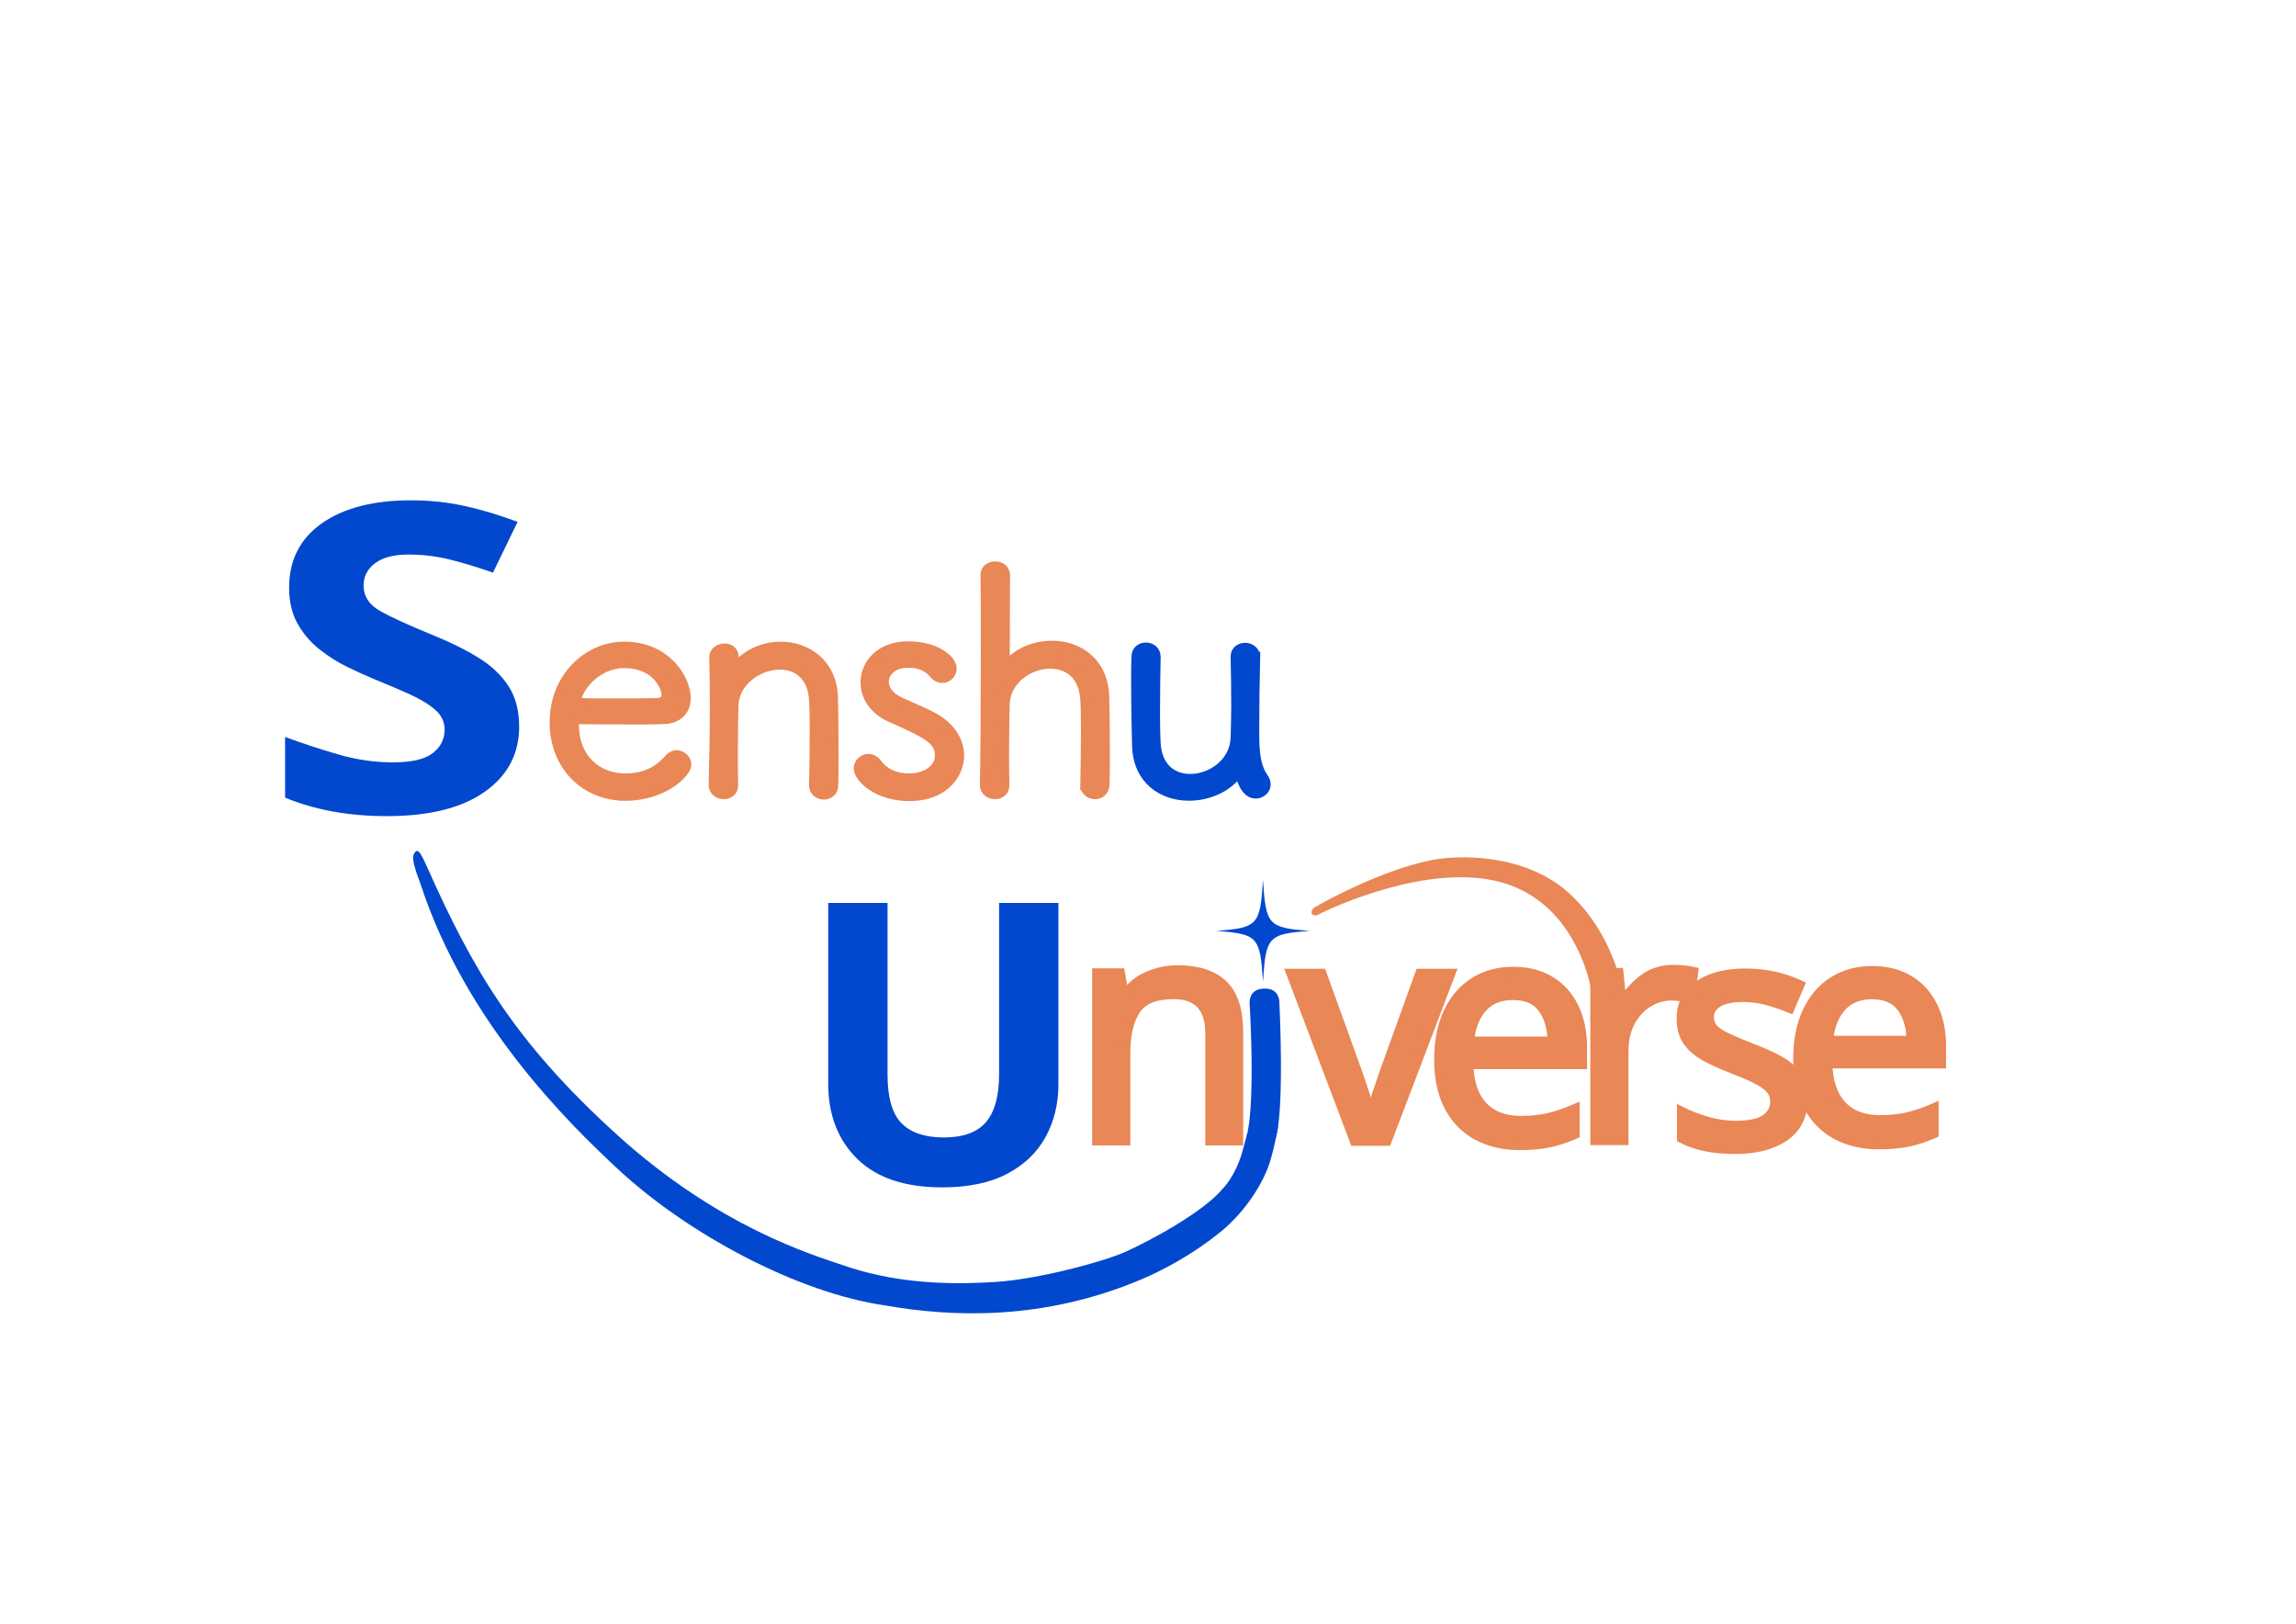
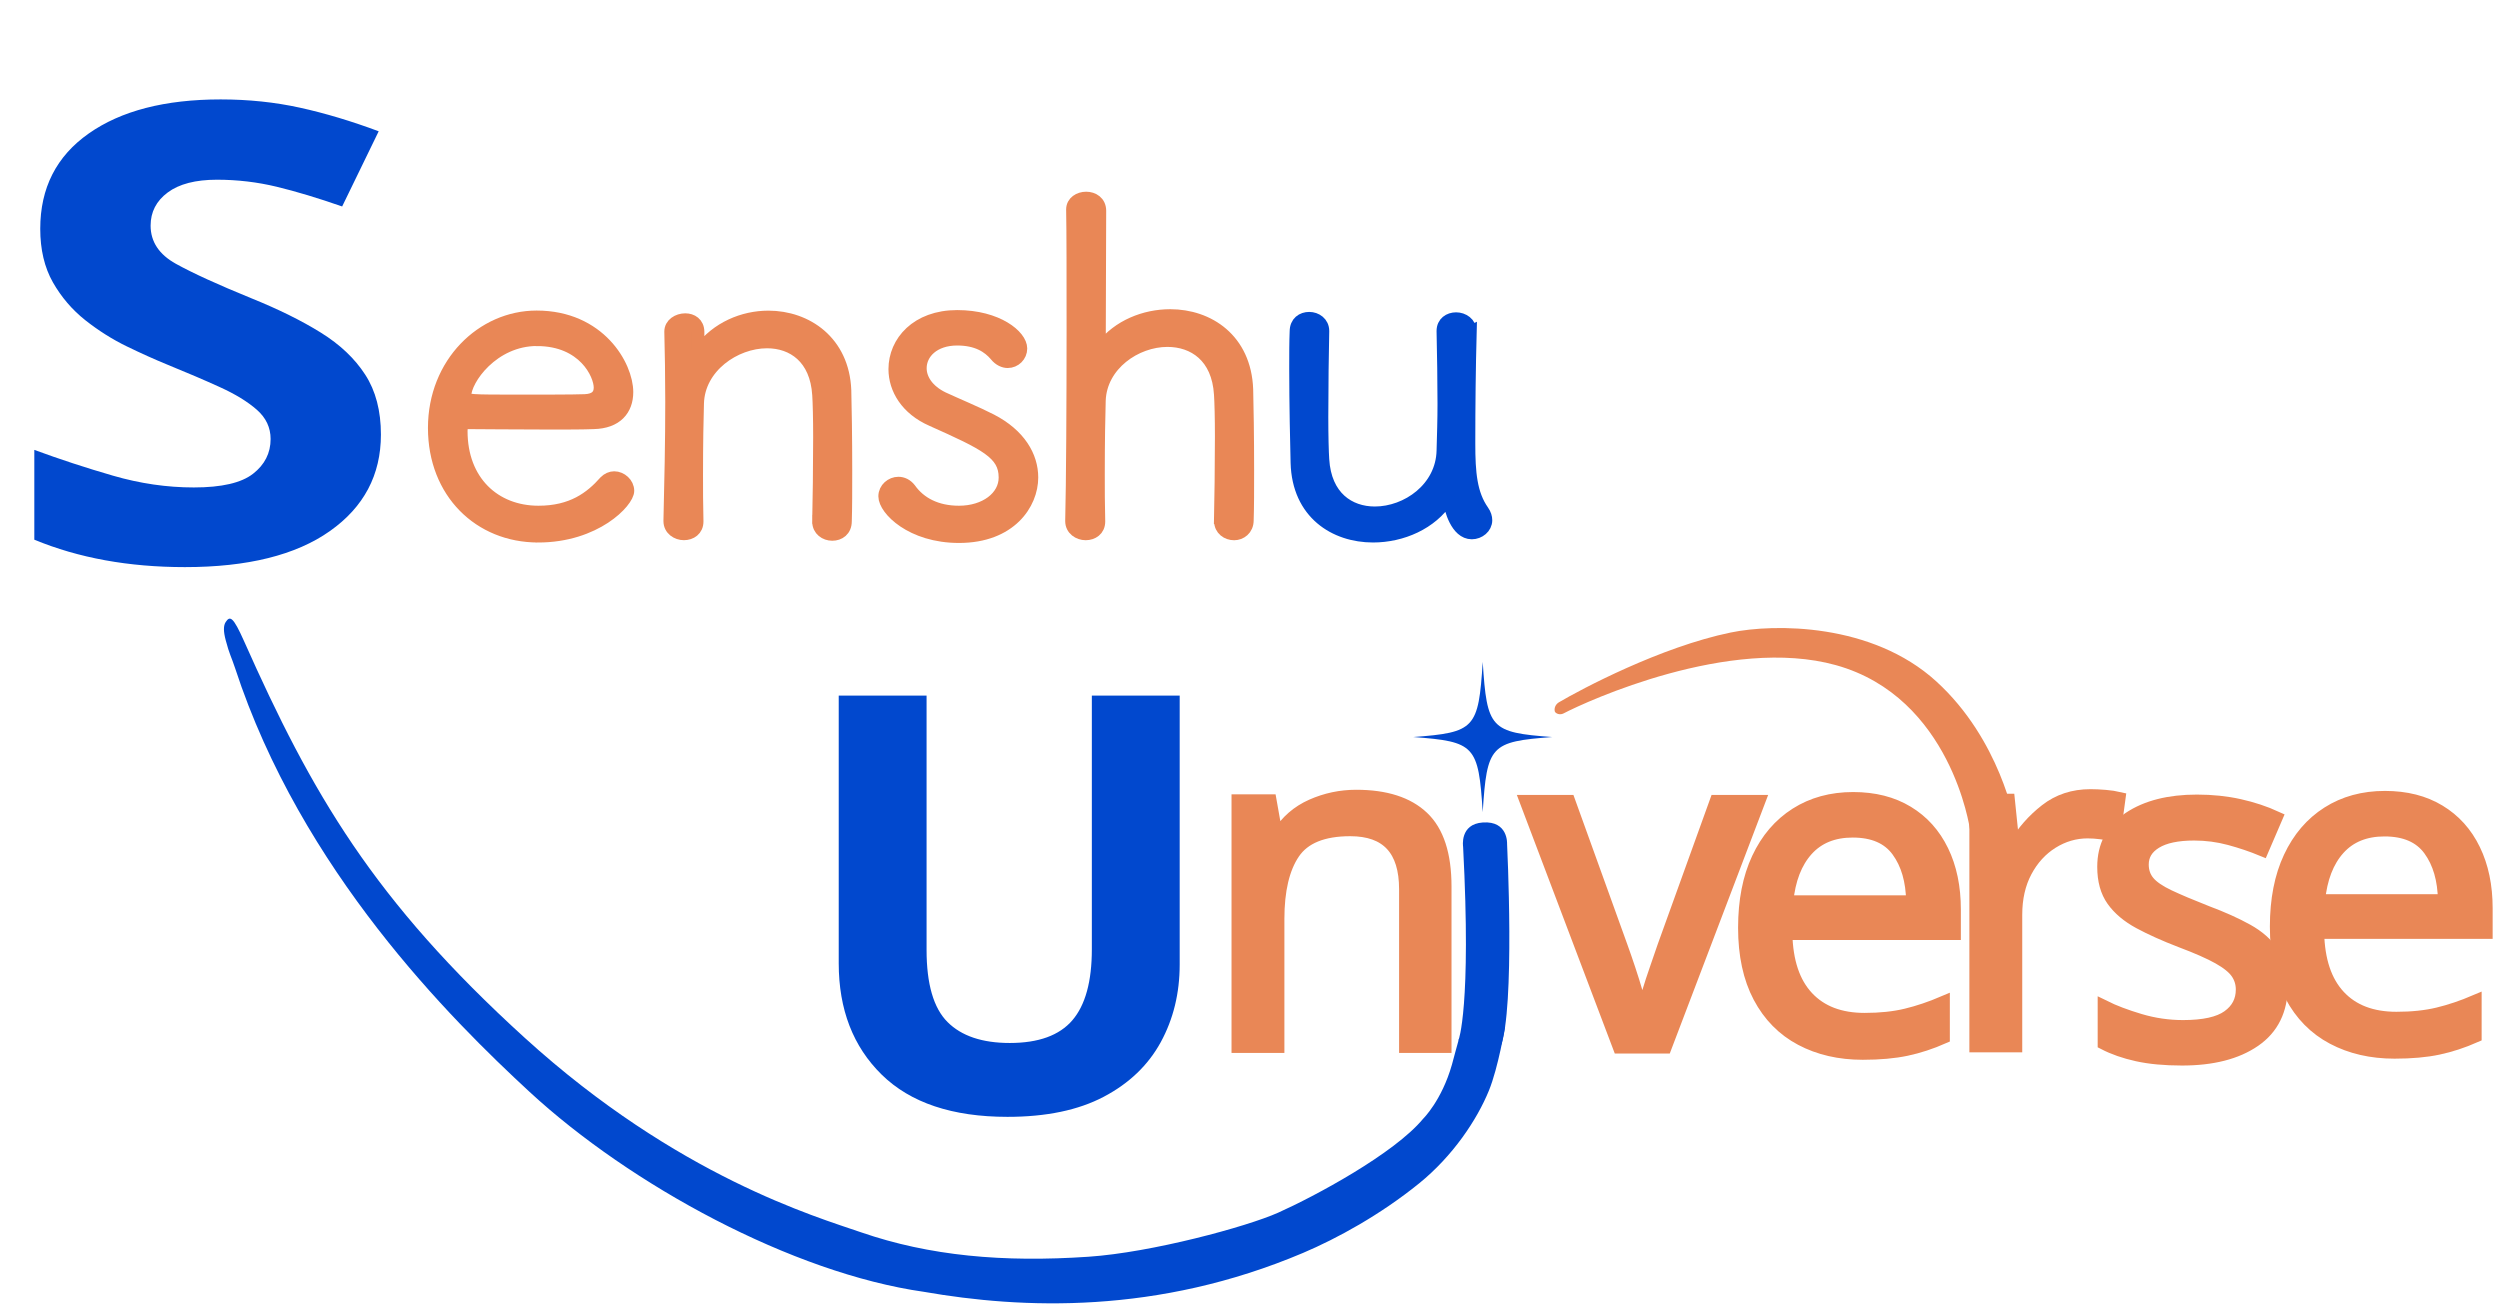
- <svg xmlns="http://www.w3.org/2000/svg" id="_レイヤー_1" data-name=" レイヤー 1" viewBox="0 0 841.89 595.28">
+ <svg xmlns="http://www.w3.org/2000/svg" id="_レイヤー_1" version="1.1" viewBox="0 0 801.72 417.97">
  <defs>
    <style>
-       .cls-1, .cls-2, .cls-3, .cls-4, .cls-5, .cls-6 {
+       .st0, .st1, .st2, .st3, .st4, .st5, .st6, .st7, .st8 {
+         isolation: isolate;
+       }
+ 
+       .st0, .st1, .st2, .st5, .st6, .st7 {
        font-family: TsukuARdGothic-Regular-83pv-RKSJ-H, 'Tsukushi A Round Gothic';
      }

-       .cls-1, .cls-2, .cls-3, .cls-4, .cls-5, .cls-6, .cls-7, .cls-8, .cls-9 {
-         isolation: isolate;
-       }
- 
-       .cls-1, .cls-2, .cls-5 {
-         font-size: 113.66px;
-       }
- 
-       .cls-1, .cls-3, .cls-10 {
-         fill: #e98756;
-       }
- 
-       .cls-11, .cls-12, .cls-8, .cls-9 {
-         fill: #0148ce;
-       }
- 
-       .cls-2, .cls-6, .cls-12, .cls-13 {
+       .st0, .st9, .st6, .st10 {
        stroke-miterlimit: 10;
        stroke-width: 4px;
      }

-       .cls-2, .cls-6, .cls-13 {
+       .st0, .st5, .st7 {
+         font-size: 147.23px;
+       }
+ 
+       .st0, .st6, .st10 {
        fill: none;
        stroke: #e98756;
      }

-       .cls-3, .cls-4, .cls-6 {
-         font-size: 115.11px;
-       }
- 
-       .cls-12 {
+       .st1, .st2, .st6 {
+         font-size: 149.11px;
+       }
+ 
+       .st11, .st9, .st4, .st8 {
+         fill: #0148ce;
+       }
+ 
+       .st2, .st5, .st12 {
+         fill: #e98756;
+       }
+ 
+       .st9 {
        stroke: #0148ce;
      }

-       .cls-8 {
-         font-size: 144.04px;
-       }
- 
-       .cls-8, .cls-9 {
+       .st4 {
+         font-size: 204.33px;
+       }
+ 
+       .st4, .st8 {
        font-family: TsukuARdGothic-Bold-83pv-RKSJ-H, 'Tsukushi A Round Gothic';
        font-weight: 700;
      }

-       .cls-9 {
-         font-size: 157.74px;
+       .st8 {
+         font-size: 186.59px;
      }
    </style>
  </defs>
  <g>
-     <g class="cls-7">
-       <g class="cls-7">
-         <g class="cls-7">
-           <g class="cls-7">
-             <g class="cls-7">
-               <text class="cls-5" transform="translate(392.81 417.94)">
-                 <tspan x="0" y="0">n</tspan>
+     <g class="st3">
+       <g class="st3">
+         <g class="st3">
+           <g class="st3">
+             <g class="st3">
+               <g class="st3">
+                 <text class="st7" transform="translate(384.42 335.66)">
+                   <tspan x="0" y="0">n</tspan>
+                 </text>
+               </g>
+             </g>
+           </g>
+         </g>
+       </g>
+     </g>
+     <g class="st3">
+       <g class="st3">
+         <g class="st3">
+           <g class="st3">
+             <g class="st3">
+               <g class="st3">
+                 <text class="st5" transform="translate(384.42 335.66)">
+                   <tspan x="0" y="0">n</tspan>
+                 </text>
+               </g>
+             </g>
+           </g>
+         </g>
+       </g>
+     </g>
+     <g class="st3">
+       <g class="st3">
+         <g class="st3">
+           <g class="st3">
+             <g class="st3">
+               <g class="st3">
+                 <text class="st0" transform="translate(384.42 335.66)">
+                   <tspan x="0" y="0">n</tspan>
+                 </text>
+               </g>
+             </g>
+           </g>
+         </g>
+       </g>
+     </g>
+   </g>
+   <g>
+     <g class="st3">
+       <g class="st3">
+         <g class="st3">
+           <g class="st3">
+             <g class="st3">
+               <g class="st3">
+                 <text class="st7" transform="translate(489.33 335.85)">
+                   <tspan x="0" y="0">v</tspan>
+                 </text>
+               </g>
+             </g>
+           </g>
+         </g>
+       </g>
+     </g>
+     <g class="st3">
+       <g class="st3">
+         <g class="st3">
+           <g class="st3">
+             <g class="st3">
+               <g class="st3">
+                 <text class="st5" transform="translate(489.33 335.85)">
+                   <tspan x="0" y="0">v</tspan>
+                 </text>
+               </g>
+             </g>
+           </g>
+         </g>
+       </g>
+     </g>
+     <g class="st3">
+       <g class="st3">
+         <g class="st3">
+           <g class="st3">
+             <g class="st3">
+               <g class="st3">
+                 <text class="st0" transform="translate(489.33 335.85)">
+                   <tspan x="0" y="0">v</tspan>
+                 </text>
+               </g>
+             </g>
+           </g>
+         </g>
+       </g>
+     </g>
+   </g>
+   <g>
+     <g class="st3">
+       <g class="st3">
+         <g class="st3">
+           <g class="st3">
+             <g class="st3">
+               <g class="st3">
+                 <text class="st7" transform="translate(621.04 335.47)">
+                   <tspan x="0" y="0">r</tspan>
+                 </text>
+               </g>
+             </g>
+           </g>
+         </g>
+       </g>
+     </g>
+     <g class="st3">
+       <g class="st3">
+         <g class="st3">
+           <g class="st3">
+             <g class="st3">
+               <g class="st3">
+                 <text class="st5" transform="translate(621.04 335.47)">
+                   <tspan x="0" y="0">r</tspan>
+                 </text>
+               </g>
+             </g>
+           </g>
+         </g>
+       </g>
+     </g>
+     <g class="st3">
+       <g class="st3">
+         <g class="st3">
+           <g class="st3">
+             <g class="st3">
+               <g class="st3">
+                 <text class="st0" transform="translate(621.04 335.47)">
+                   <tspan x="0" y="0">r</tspan>
+                 </text>
+               </g>
+             </g>
+           </g>
+         </g>
+       </g>
+     </g>
+   </g>
+   <g>
+     <g class="st3">
+       <g class="st3">
+         <g class="st3">
+           <g class="st3">
+             <g class="st3">
+               <g class="st3">
+                 <text class="st7" transform="translate(721.83 336.03)">
+                   <tspan x="0" y="0">e</tspan>
+                 </text>
+               </g>
+             </g>
+           </g>
+         </g>
+       </g>
+     </g>
+     <g class="st3">
+       <g class="st3">
+         <g class="st3">
+           <g class="st3">
+             <g class="st3">
+               <g class="st3">
+                 <text class="st5" transform="translate(721.83 336.03)">
+                   <tspan x="0" y="0">e</tspan>
+                 </text>
+               </g>
+             </g>
+           </g>
+         </g>
+       </g>
+     </g>
+     <g class="st3">
+       <g class="st3">
+         <g class="st3">
+           <g class="st3">
+             <g class="st3">
+               <g class="st3">
+                 <text class="st0" transform="translate(721.83 336.03)">
+                   <tspan x="0" y="0">e</tspan>
+                 </text>
+               </g>
+             </g>
+           </g>
+         </g>
+       </g>
+     </g>
+   </g>
+   <g>
+     <g class="st3">
+       <g class="st3">
+         <g class="st3">
+           <g class="st3">
+             <g class="st3">
+               <g class="st3">
+                 <text class="st7" transform="translate(551.29 336.39)">
+                   <tspan x="0" y="0">e</tspan>
+                 </text>
+               </g>
+             </g>
+           </g>
+         </g>
+       </g>
+     </g>
+     <g class="st3">
+       <g class="st3">
+         <g class="st3">
+           <g class="st3">
+             <g class="st3">
+               <g class="st3">
+                 <text class="st5" transform="translate(551.29 336.39)">
+                   <tspan x="0" y="0">e</tspan>
+                 </text>
+               </g>
+             </g>
+           </g>
+         </g>
+       </g>
+     </g>
+     <g class="st3">
+       <g class="st3">
+         <g class="st3">
+           <g class="st3">
+             <g class="st3">
+               <g class="st3">
+                 <text class="st0" transform="translate(551.29 336.39)">
+                   <tspan x="0" y="0">e</tspan>
+                 </text>
+               </g>
+             </g>
+           </g>
+         </g>
+       </g>
+     </g>
+   </g>
+   <g>
+     <g class="st3">
+       <g class="st3">
+         <g class="st3">
+           <g class="st3">
+             <g class="st3">
+               <g class="st3">
+                 <text class="st1" transform="translate(666.95 338.22)">
+                   <tspan x="0" y="0">s</tspan>
+                 </text>
+               </g>
+             </g>
+           </g>
+         </g>
+       </g>
+     </g>
+     <g class="st3">
+       <g class="st3">
+         <g class="st3">
+           <g class="st3">
+             <g class="st3">
+               <g class="st3">
+                 <text class="st2" transform="translate(666.95 338.22)">
+                   <tspan x="0" y="0">s</tspan>
+                 </text>
+               </g>
+             </g>
+           </g>
+         </g>
+       </g>
+     </g>
+     <g class="st3">
+       <g class="st3">
+         <g class="st3">
+           <g class="st3">
+             <g class="st3">
+               <g class="st3">
+                 <text class="st6" transform="translate(666.95 338.22)">
+                   <tspan x="0" y="0">s</tspan>
+                 </text>
+               </g>
+             </g>
+           </g>
+         </g>
+       </g>
+     </g>
+   </g>
+   <path class="st11" d="M497.76,236.36c-19.79,1.48-20.91,2.68-22.27,24.09-1.37-21.41-2.47-22.62-22.27-24.09,19.79-1.48,20.91-2.68,22.27-24.09,1.37,21.41,2.47,22.62,22.27,24.09Z" />
+   <path class="st12" d="M631.71,265.83s-5.96-42.23-42.97-52.53c-33.97-9.44-79.85,11.57-87.3,15.47-.87.45-1.97.36-2.67-.34-.16-.16-.22-.41-.23-.73-.05-1.02.52-1.97,1.4-2.49,7.1-4.2,32.64-17.75,55.08-22.37,13.96-2.88,45.3-3.11,65.91,15.66,20.61,18.77,25.17,45.16,25.17,45.16,0,0-2.01-3.64-6.81-3.34-5.97.3-7.23,4.39-7.23,4.39l-.35,1.1h0Z" />
+   <g class="st3">
+     <g class="st3">
+       <g class="st3">
+         <g class="st3">
+           <g class="st3">
+             <g class="st3">
+               <text class="st4" transform="translate(0 179.82) scale(1.17 1)">
+                 <tspan x="0" y="0">S</tspan>
              </text>
            </g>
          </g>
        </g>
      </g>
    </g>
-     <g class="cls-7">
-       <g class="cls-7">
-         <g class="cls-7">
-           <g class="cls-7">
-             <g class="cls-7">
-               <text class="cls-1" transform="translate(392.81 417.94)">
-                 <tspan x="0" y="0">n</tspan>
+   </g>
+   <g class="st3">
+     <g class="st3">
+       <g class="st3">
+         <g class="st3">
+           <g class="st3">
+             <g class="st3">
+               <text class="st8" transform="translate(253.11 356.3)">
+                 <tspan x="0" y="0">U</tspan>
              </text>
            </g>
          </g>
        </g>
      </g>
    </g>
-     <g class="cls-7">
-       <g class="cls-7">
-         <g class="cls-7">
-           <g class="cls-7">
-             <g class="cls-7">
-               <text class="cls-2" transform="translate(392.81 417.94)">
-                 <tspan x="0" y="0">n</tspan>
-               </text>
-             </g>
-           </g>
-         </g>
-       </g>
-     </g>
-   </g>
-   <g>
-     <g class="cls-7">
-       <g class="cls-7">
-         <g class="cls-7">
-           <g class="cls-7">
-             <g class="cls-7">
-               <text class="cls-5" transform="translate(473.8 418.08)">
-                 <tspan x="0" y="0">v</tspan>
-               </text>
-             </g>
-           </g>
-         </g>
-       </g>
-     </g>
-     <g class="cls-7">
-       <g class="cls-7">
-         <g class="cls-7">
-           <g class="cls-7">
-             <g class="cls-7">
-               <text class="cls-1" transform="translate(473.8 418.08)">
-                 <tspan x="0" y="0">v</tspan>
-               </text>
-             </g>
-           </g>
-         </g>
-       </g>
-     </g>
-     <g class="cls-7">
-       <g class="cls-7">
-         <g class="cls-7">
-           <g class="cls-7">
-             <g class="cls-7">
-               <text class="cls-2" transform="translate(473.8 418.08)">
-                 <tspan x="0" y="0">v</tspan>
-               </text>
-             </g>
-           </g>
-         </g>
-       </g>
-     </g>
-   </g>
-   <g>
-     <g class="cls-7">
-       <g class="cls-7">
-         <g class="cls-7">
-           <g class="cls-7">
-             <g class="cls-7">
-               <text class="cls-5" transform="translate(575.47 417.79)">
-                 <tspan x="0" y="0">r</tspan>
-               </text>
-             </g>
-           </g>
-         </g>
-       </g>
-     </g>
-     <g class="cls-7">
-       <g class="cls-7">
-         <g class="cls-7">
-           <g class="cls-7">
-             <g class="cls-7">
-               <text class="cls-1" transform="translate(575.47 417.79)">
-                 <tspan x="0" y="0">r</tspan>
-               </text>
-             </g>
-           </g>
-         </g>
-       </g>
-     </g>
-     <g class="cls-7">
-       <g class="cls-7">
-         <g class="cls-7">
-           <g class="cls-7">
-             <g class="cls-7">
-               <text class="cls-2" transform="translate(575.47 417.79)">
-                 <tspan x="0" y="0">r</tspan>
-               </text>
-             </g>
-           </g>
-         </g>
-       </g>
-     </g>
-   </g>
-   <g>
-     <g class="cls-7">
-       <g class="cls-7">
-         <g class="cls-7">
-           <g class="cls-7">
-             <g class="cls-7">
-               <text class="cls-5" transform="translate(653.28 418.22)">
-                 <tspan x="0" y="0">e</tspan>
-               </text>
-             </g>
-           </g>
-         </g>
-       </g>
-     </g>
-     <g class="cls-7">
-       <g class="cls-7">
-         <g class="cls-7">
-           <g class="cls-7">
-             <g class="cls-7">
-               <text class="cls-1" transform="translate(653.28 418.22)">
-                 <tspan x="0" y="0">e</tspan>
-               </text>
-             </g>
-           </g>
-         </g>
-       </g>
-     </g>
-     <g class="cls-7">
-       <g class="cls-7">
-         <g class="cls-7">
-           <g class="cls-7">
-             <g class="cls-7">
-               <text class="cls-2" transform="translate(653.28 418.22)">
-                 <tspan x="0" y="0">e</tspan>
-               </text>
-             </g>
-           </g>
-         </g>
-       </g>
-     </g>
-   </g>
-   <g>
-     <g class="cls-7">
-       <g class="cls-7">
-         <g class="cls-7">
-           <g class="cls-7">
-             <g class="cls-7">
-               <text class="cls-5" transform="translate(521.63 418.5)">
-                 <tspan x="0" y="0">e</tspan>
-               </text>
-             </g>
-           </g>
-         </g>
-       </g>
-     </g>
-     <g class="cls-7">
-       <g class="cls-7">
-         <g class="cls-7">
-           <g class="cls-7">
-             <g class="cls-7">
-               <text class="cls-1" transform="translate(521.63 418.5)">
-                 <tspan x="0" y="0">e</tspan>
-               </text>
-             </g>
-           </g>
-         </g>
-       </g>
-     </g>
-     <g class="cls-7">
-       <g class="cls-7">
-         <g class="cls-7">
-           <g class="cls-7">
-             <g class="cls-7">
-               <text class="cls-2" transform="translate(521.63 418.5)">
-                 <tspan x="0" y="0">e</tspan>
-               </text>
-             </g>
-           </g>
-         </g>
-       </g>
-     </g>
-   </g>
-   <g>
-     <g class="cls-7">
-       <g class="cls-7">
-         <g class="cls-7">
-           <g class="cls-7">
-             <g class="cls-7">
-               <text class="cls-4" transform="translate(610.91 419.91)">
-                 <tspan x="0" y="0">s</tspan>
-               </text>
-             </g>
-           </g>
-         </g>
-       </g>
-     </g>
-     <g class="cls-7">
-       <g class="cls-7">
-         <g class="cls-7">
-           <g class="cls-7">
-             <g class="cls-7">
-               <text class="cls-3" transform="translate(610.91 419.91)">
-                 <tspan x="0" y="0">s</tspan>
-               </text>
-             </g>
-           </g>
-         </g>
-       </g>
-     </g>
-     <g class="cls-7">
-       <g class="cls-7">
-         <g class="cls-7">
-           <g class="cls-7">
-             <g class="cls-7">
-               <text class="cls-6" transform="translate(610.91 419.91)">
-                 <tspan x="0" y="0">s</tspan>
-               </text>
-             </g>
-           </g>
-         </g>
-       </g>
-     </g>
-   </g>
-   <path class="cls-11" d="M480.3,341.28c-15.28,1.14-16.14,2.07-17.19,18.6-1.06-16.53-1.91-17.46-17.19-18.6,15.28-1.14,16.14-2.07,17.19-18.6,1.06,16.53,1.91,17.46,17.19,18.6Z" />
-   <path class="cls-10" d="M583.71,364.03s-4.6-32.6-33.17-40.55c-26.22-7.29-61.64,8.93-67.39,11.94-.67.35-1.52.28-2.06-.26-.12-.12-.17-.32-.18-.56-.04-.79.4-1.52,1.08-1.92,5.48-3.24,25.2-13.7,42.52-17.27,10.78-2.22,34.97-2.4,50.88,12.09s19.43,34.86,19.43,34.86c0,0-1.55-2.81-5.26-2.58-4.61.23-5.58,3.39-5.58,3.39l-.27.85Z" />
-   <g class="cls-7">
-     <g class="cls-7">
-       <g class="cls-7">
-         <g class="cls-7">
-           <g class="cls-7">
-             <text class="cls-9" transform="translate(96.05 297.63) scale(1.17 1)">
-               <tspan x="0" y="0">S</tspan>
-             </text>
-           </g>
-         </g>
-       </g>
-     </g>
-   </g>
-   <g class="cls-7">
-     <g class="cls-7">
-       <g class="cls-7">
-         <g class="cls-7">
-           <g class="cls-7">
-             <text class="cls-8" transform="translate(291.44 433.87)">
-               <tspan x="0" y="0">U</tspan>
-             </text>
-           </g>
-         </g>
-       </g>
-     </g>
  </g>
  <g>
    <g>
-       <path d="M229.23,291.57c-14.44,0-25.69-10.8-25.69-26.82s11.93-27.51,25.35-27.51c15.57,0,22.39,12.16,22.39,18.64,0,4.32-2.61,7.5-8.3,7.62-2.61.11-6.48.11-10.68.11-8.52,0-18.19-.11-20.69-.11-1.14,0-1.36.45-1.36,2.05,0,12.39,8.18,20,19.1,20,8.3,0,12.96-3.52,16.48-7.5.68-.68,1.48-1.02,2.27-1.02,1.71,0,3.41,1.48,3.41,3.3,0,2.61-7.96,11.25-22.28,11.25h0ZM229,242.93c-10.91,0-17.85,9.78-17.85,13.98,0,1.14,1.02,1.14,14.21,1.14,5.91,0,12.27,0,15.46-.11,2.73-.11,3.75-1.36,3.75-3.18,0-3.3-3.98-11.82-15.57-11.82h0Z" />
-       <path d="M298.67,287.82c.11-4.77.23-13.64.23-20.8,0-4.66-.11-8.64-.23-10.46-.57-9.21-6.37-13.07-12.73-13.07-7.96,0-16.94,6.14-17.16,15.23-.11,3.52-.23,9.78-.23,17.62,0,3.64,0,7.39.11,11.48v.11c0,2.05-1.59,3.07-3.3,3.07s-3.52-1.14-3.52-3.18v-.11c.23-9.21.45-19.78.45-29.44,0-6.37-.11-12.28-.23-17.28v-.11c0-1.82,1.82-2.96,3.64-2.96,1.59,0,3.18.91,3.18,3.07v4.32c0,.34.11.46.11.46.11,0,.34-.11.46-.34,4.09-5.46,10.57-8.18,16.82-8.18,9.43,0,18.53,6.14,18.98,18.19.11,3.64.23,12.05.23,19.89,0,4.77,0,9.43-.11,12.5,0,2.27-1.59,3.3-3.3,3.3s-3.41-1.14-3.41-3.18v-.13h0Z" />
-       <path d="M333.45,291.69c-11.82,0-18.41-6.82-18.41-10,0-1.93,1.71-3.3,3.41-3.3,1.02,0,2.05.46,2.84,1.48,2.5,3.52,6.59,5.68,12.16,5.68,6.48,0,11.37-3.64,11.37-8.53,0-6.02-4.89-8.3-18.07-14.21-6.25-2.73-9.21-7.73-9.21-12.62,0-6.71,5.46-13.07,15.46-13.07s15.8,4.89,15.8,7.96c0,1.82-1.48,3.3-3.3,3.3-.91,0-2.05-.46-2.96-1.59-1.82-2.16-4.66-3.98-9.55-3.98-5.8,0-9.09,3.41-9.09,7.16,0,2.73,1.82,5.57,5.57,7.39,3.18,1.48,8.41,3.64,11.93,5.46,7.05,3.64,10.12,8.98,10.12,14.21,0,6.48-5.34,14.66-18.07,14.66h0Z" />
-       <path d="M398.13,287.71c.11-4.77.23-13.64.23-20.8,0-4.66-.11-8.64-.23-10.46-.57-9.43-6.59-13.3-13.07-13.3-7.84,0-16.48,5.91-16.82,14.78-.11,3.52-.23,10.23-.23,18.3,0,3.64,0,7.5.11,11.59v.11c0,2.05-1.59,3.07-3.3,3.07s-3.52-1.14-3.52-3.18v-.11c.23-8.87.34-29.44.34-47.51,0-12.73,0-24.21-.11-29.44v-.11c0-1.82,1.7-2.84,3.41-2.84s3.41,1.02,3.41,3.18c0,4.21-.11,31.14-.11,33.53,0,.34.11.57.23.57s.23-.23.46-.46c3.98-5.12,10.46-7.73,16.82-7.73,9.43,0,18.53,5.91,18.98,18.3.11,3.64.23,12.05.23,19.89,0,4.77,0,9.43-.11,12.5,0,2.27-1.71,3.41-3.3,3.41-1.71,0-3.41-1.14-3.41-3.18v-.11h-.01Z" />
+       <path d="M172.52,171.97c-18.71,0-33.28-13.99-33.28-34.74s15.45-35.64,32.84-35.64c20.17,0,29,15.75,29,24.15,0,5.6-3.38,9.72-10.75,9.87-3.38.14-8.39.14-13.83.14-11.04,0-23.56-.14-26.8-.14-1.48,0-1.76.58-1.76,2.66,0,16.05,10.6,25.91,24.74,25.91,10.75,0,16.79-4.56,21.35-9.72.88-.88,1.92-1.32,2.94-1.32,2.22,0,4.42,1.92,4.42,4.27,0,3.38-10.31,14.57-28.86,14.57h0ZM172.22,108.96c-14.13,0-23.12,12.67-23.12,18.11,0,1.48,1.32,1.48,18.41,1.48,7.66,0,15.89,0,20.03-.14,3.54-.14,4.86-1.76,4.86-4.12,0-4.27-5.16-15.31-20.17-15.31h0Z" />
+       <path d="M262.47,167.11c.14-6.18.3-17.67.3-26.94,0-6.04-.14-11.19-.3-13.55-.74-11.93-8.25-16.93-16.49-16.93-10.31,0-21.94,7.95-22.23,19.73-.14,4.56-.3,12.67-.3,22.82,0,4.72,0,9.57.14,14.87v.14c0,2.66-2.06,3.98-4.27,3.98s-4.56-1.48-4.56-4.12v-.14c.3-11.93.58-25.62.58-38.14,0-8.25-.14-15.91-.3-22.38v-.14c0-2.36,2.36-3.83,4.72-3.83,2.06,0,4.12,1.18,4.12,3.98v5.6c0,.44.14.6.14.6.14,0,.44-.14.6-.44,5.3-7.07,13.69-10.6,21.79-10.6,12.22,0,24,7.95,24.59,23.56.14,4.72.3,15.61.3,25.77,0,6.18,0,12.22-.14,16.19,0,2.94-2.06,4.27-4.27,4.27s-4.42-1.48-4.42-4.12v-.17h.01Z" />
+       <path d="M307.53,172.12c-15.31,0-23.85-8.83-23.85-12.95,0-2.5,2.22-4.27,4.42-4.27,1.32,0,2.66.6,3.68,1.92,3.24,4.56,8.54,7.36,15.75,7.36,8.39,0,14.73-4.72,14.73-11.05,0-7.8-6.33-10.75-23.41-18.41-8.1-3.54-11.93-10.01-11.93-16.35,0-8.69,7.07-16.93,20.03-16.93s20.47,6.33,20.47,10.31c0,2.36-1.92,4.27-4.27,4.27-1.18,0-2.66-.6-3.83-2.06-2.36-2.8-6.04-5.16-12.37-5.16-7.51,0-11.78,4.42-11.78,9.28,0,3.54,2.36,7.22,7.22,9.57,4.12,1.92,10.89,4.72,15.45,7.07,9.13,4.72,13.11,11.63,13.11,18.41,0,8.39-6.92,18.99-23.41,18.99h0Z" />
+       <path d="M391.31,166.97c.14-6.18.3-17.67.3-26.94,0-6.04-.14-11.19-.3-13.55-.74-12.22-8.54-17.23-16.93-17.23-10.16,0-21.35,7.66-21.79,19.15-.14,4.56-.3,13.25-.3,23.71,0,4.72,0,9.72.14,15.01v.14c0,2.66-2.06,3.98-4.27,3.98s-4.56-1.48-4.56-4.12v-.14c.3-11.49.44-38.14.44-61.54,0-16.49,0-31.36-.14-38.14v-.14c0-2.36,2.2-3.68,4.42-3.68s4.42,1.32,4.42,4.12c0,5.45-.14,40.34-.14,43.43,0,.44.14.74.3.74s.3-.3.6-.6c5.16-6.63,13.55-10.01,21.79-10.01,12.22,0,24,7.66,24.59,23.71.14,4.72.3,15.61.3,25.77,0,6.18,0,12.22-.14,16.19,0,2.94-2.22,4.42-4.27,4.42-2.22,0-4.42-1.48-4.42-4.12v-.14h-.01Z" />
    </g>
    <g>
-       <path class="cls-10" d="M229.23,291.57c-14.44,0-25.69-10.8-25.69-26.82s11.93-27.51,25.35-27.51c15.57,0,22.39,12.16,22.39,18.64,0,4.32-2.61,7.5-8.3,7.62-2.61.11-6.48.11-10.68.11-8.52,0-18.19-.11-20.69-.11-1.14,0-1.36.45-1.36,2.05,0,12.39,8.18,20,19.1,20,8.3,0,12.96-3.52,16.48-7.5.68-.68,1.48-1.02,2.27-1.02,1.71,0,3.41,1.48,3.41,3.3,0,2.61-7.96,11.25-22.28,11.25h0ZM229,242.93c-10.91,0-17.85,9.78-17.85,13.98,0,1.14,1.02,1.14,14.21,1.14,5.91,0,12.27,0,15.46-.11,2.73-.11,3.75-1.36,3.75-3.18,0-3.3-3.98-11.82-15.57-11.82h0Z" />
-       <path class="cls-10" d="M298.67,287.82c.11-4.77.23-13.64.23-20.8,0-4.66-.11-8.64-.23-10.46-.57-9.21-6.37-13.07-12.73-13.07-7.96,0-16.94,6.14-17.16,15.23-.11,3.52-.23,9.78-.23,17.62,0,3.64,0,7.39.11,11.48v.11c0,2.05-1.59,3.07-3.3,3.07s-3.52-1.14-3.52-3.18v-.11c.23-9.21.45-19.78.45-29.44,0-6.37-.11-12.28-.23-17.28v-.11c0-1.82,1.82-2.96,3.64-2.96,1.59,0,3.18.91,3.18,3.07v4.32c0,.34.11.46.11.46.11,0,.34-.11.46-.34,4.09-5.46,10.57-8.18,16.82-8.18,9.43,0,18.53,6.14,18.98,18.19.11,3.64.23,12.05.23,19.89,0,4.77,0,9.43-.11,12.5,0,2.27-1.59,3.3-3.3,3.3s-3.41-1.14-3.41-3.18v-.13h0Z" />
-       <path class="cls-10" d="M333.45,291.69c-11.82,0-18.41-6.82-18.41-10,0-1.93,1.71-3.3,3.41-3.3,1.02,0,2.05.46,2.84,1.48,2.5,3.52,6.59,5.68,12.16,5.68,6.48,0,11.37-3.64,11.37-8.53,0-6.02-4.89-8.3-18.07-14.21-6.25-2.73-9.21-7.73-9.21-12.62,0-6.71,5.46-13.07,15.46-13.07s15.8,4.89,15.8,7.96c0,1.82-1.48,3.3-3.3,3.3-.91,0-2.05-.46-2.96-1.59-1.82-2.16-4.66-3.98-9.55-3.98-5.8,0-9.09,3.41-9.09,7.16,0,2.73,1.82,5.57,5.57,7.39,3.18,1.48,8.41,3.64,11.93,5.46,7.05,3.64,10.12,8.98,10.12,14.21,0,6.48-5.34,14.66-18.07,14.66h0Z" />
-       <path class="cls-10" d="M398.13,287.71c.11-4.77.23-13.64.23-20.8,0-4.66-.11-8.64-.23-10.46-.57-9.43-6.59-13.3-13.07-13.3-7.84,0-16.48,5.91-16.82,14.78-.11,3.52-.23,10.23-.23,18.3,0,3.64,0,7.5.11,11.59v.11c0,2.05-1.59,3.07-3.3,3.07s-3.52-1.14-3.52-3.18v-.11c.23-8.87.34-29.44.34-47.51,0-12.73,0-24.21-.11-29.44v-.11c0-1.82,1.7-2.84,3.41-2.84s3.41,1.02,3.41,3.18c0,4.21-.11,31.14-.11,33.53,0,.34.11.57.23.57s.23-.23.46-.46c3.98-5.12,10.46-7.73,16.82-7.73,9.43,0,18.53,5.91,18.98,18.3.11,3.64.23,12.05.23,19.89,0,4.77,0,9.43-.11,12.5,0,2.27-1.71,3.41-3.3,3.41-1.71,0-3.41-1.14-3.41-3.18v-.11h-.01Z" />
+       <path class="st12" d="M172.52,171.97c-18.71,0-33.28-13.99-33.28-34.74s15.45-35.64,32.84-35.64c20.17,0,29,15.75,29,24.15,0,5.6-3.38,9.72-10.75,9.87-3.38.14-8.39.14-13.83.14-11.04,0-23.56-.14-26.8-.14-1.48,0-1.76.58-1.76,2.66,0,16.05,10.6,25.91,24.74,25.91,10.75,0,16.79-4.56,21.35-9.72.88-.88,1.92-1.32,2.94-1.32,2.22,0,4.42,1.92,4.42,4.27,0,3.38-10.31,14.57-28.86,14.57h0ZM172.22,108.96c-14.13,0-23.12,12.67-23.12,18.11,0,1.48,1.32,1.48,18.41,1.48,7.66,0,15.89,0,20.03-.14,3.54-.14,4.86-1.76,4.86-4.12,0-4.27-5.16-15.31-20.17-15.31h0Z" />
+       <path class="st12" d="M262.47,167.11c.14-6.18.3-17.67.3-26.94,0-6.04-.14-11.19-.3-13.55-.74-11.93-8.25-16.93-16.49-16.93-10.31,0-21.94,7.95-22.23,19.73-.14,4.56-.3,12.67-.3,22.82,0,4.72,0,9.57.14,14.87v.14c0,2.66-2.06,3.98-4.27,3.98s-4.56-1.48-4.56-4.12v-.14c.3-11.93.58-25.62.58-38.14,0-8.25-.14-15.91-.3-22.38v-.14c0-2.36,2.36-3.83,4.72-3.83,2.06,0,4.12,1.18,4.12,3.98v5.6c0,.44.14.6.14.6.14,0,.44-.14.6-.44,5.3-7.07,13.69-10.6,21.79-10.6,12.22,0,24,7.95,24.59,23.56.14,4.72.3,15.61.3,25.77,0,6.18,0,12.22-.14,16.19,0,2.94-2.06,4.27-4.27,4.27s-4.42-1.48-4.42-4.12v-.17h.01Z" />
+       <path class="st12" d="M307.53,172.12c-15.31,0-23.85-8.83-23.85-12.95,0-2.5,2.22-4.27,4.42-4.27,1.32,0,2.66.6,3.68,1.92,3.24,4.56,8.54,7.36,15.75,7.36,8.39,0,14.73-4.72,14.73-11.05,0-7.8-6.33-10.75-23.41-18.41-8.1-3.54-11.93-10.01-11.93-16.35,0-8.69,7.07-16.93,20.03-16.93s20.47,6.33,20.47,10.31c0,2.36-1.92,4.27-4.27,4.27-1.18,0-2.66-.6-3.83-2.06-2.36-2.8-6.04-5.16-12.37-5.16-7.51,0-11.78,4.42-11.78,9.28,0,3.54,2.36,7.22,7.22,9.57,4.12,1.92,10.89,4.72,15.45,7.07,9.13,4.72,13.11,11.63,13.11,18.41,0,8.39-6.92,18.99-23.41,18.99h0Z" />
+       <path class="st12" d="M391.31,166.97c.14-6.18.3-17.67.3-26.94,0-6.04-.14-11.19-.3-13.55-.74-12.22-8.54-17.23-16.93-17.23-10.16,0-21.35,7.66-21.79,19.15-.14,4.56-.3,13.25-.3,23.71,0,4.72,0,9.72.14,15.01v.14c0,2.66-2.06,3.98-4.27,3.98s-4.56-1.48-4.56-4.12v-.14c.3-11.49.44-38.14.44-61.54,0-16.49,0-31.36-.14-38.14v-.14c0-2.36,2.2-3.68,4.42-3.68s4.42,1.32,4.42,4.12c0,5.45-.14,40.34-.14,43.43,0,.44.14.74.3.74s.3-.3.6-.6c5.16-6.63,13.55-10.01,21.79-10.01,12.22,0,24,7.66,24.59,23.71.14,4.72.3,15.61.3,25.77,0,6.18,0,12.22-.14,16.19,0,2.94-2.22,4.42-4.27,4.42-2.22,0-4.42-1.48-4.42-4.12v-.14h-.01Z" />
    </g>
    <g>
-       <path class="cls-13" d="M229.23,291.57c-14.44,0-25.69-10.8-25.69-26.82s11.93-27.51,25.35-27.51c15.57,0,22.39,12.16,22.39,18.64,0,4.32-2.61,7.5-8.3,7.62-2.61.11-6.48.11-10.68.11-8.52,0-18.19-.11-20.69-.11-1.14,0-1.36.45-1.36,2.05,0,12.39,8.18,20,19.1,20,8.3,0,12.96-3.52,16.48-7.5.68-.68,1.48-1.02,2.27-1.02,1.71,0,3.41,1.48,3.41,3.3,0,2.61-7.96,11.25-22.28,11.25h0ZM229,242.93c-10.91,0-17.85,9.78-17.85,13.98,0,1.14,1.02,1.14,14.21,1.14,5.91,0,12.27,0,15.46-.11,2.73-.11,3.75-1.36,3.75-3.18,0-3.3-3.98-11.82-15.57-11.82h0Z" />
-       <path class="cls-13" d="M298.67,287.82c.11-4.77.23-13.64.23-20.8,0-4.66-.11-8.64-.23-10.46-.57-9.21-6.37-13.07-12.73-13.07-7.96,0-16.94,6.14-17.16,15.23-.11,3.52-.23,9.78-.23,17.62,0,3.64,0,7.39.11,11.48v.11c0,2.05-1.59,3.07-3.3,3.07s-3.52-1.14-3.52-3.18v-.11c.23-9.21.45-19.78.45-29.44,0-6.37-.11-12.28-.23-17.28v-.11c0-1.82,1.82-2.96,3.64-2.96,1.59,0,3.18.91,3.18,3.07v4.32c0,.34.11.46.11.46.11,0,.34-.11.46-.34,4.09-5.46,10.57-8.18,16.82-8.18,9.43,0,18.53,6.14,18.98,18.19.11,3.64.23,12.05.23,19.89,0,4.77,0,9.43-.11,12.5,0,2.27-1.59,3.3-3.3,3.3s-3.41-1.14-3.41-3.18v-.13h0Z" />
-       <path class="cls-13" d="M333.45,291.69c-11.82,0-18.41-6.82-18.41-10,0-1.93,1.71-3.3,3.41-3.3,1.02,0,2.05.46,2.84,1.48,2.5,3.52,6.59,5.68,12.16,5.68,6.48,0,11.37-3.64,11.37-8.53,0-6.02-4.89-8.3-18.07-14.21-6.25-2.73-9.21-7.73-9.21-12.62,0-6.71,5.46-13.07,15.46-13.07s15.8,4.89,15.8,7.96c0,1.82-1.48,3.3-3.3,3.3-.91,0-2.05-.46-2.96-1.59-1.82-2.16-4.66-3.98-9.55-3.98-5.8,0-9.09,3.41-9.09,7.16,0,2.73,1.82,5.57,5.57,7.39,3.18,1.48,8.41,3.64,11.93,5.46,7.05,3.64,10.12,8.98,10.12,14.21,0,6.48-5.34,14.66-18.07,14.66h0Z" />
-       <path class="cls-13" d="M398.13,287.71c.11-4.77.23-13.64.23-20.8,0-4.66-.11-8.64-.23-10.46-.57-9.43-6.59-13.3-13.07-13.3-7.84,0-16.48,5.91-16.82,14.78-.11,3.52-.23,10.23-.23,18.3,0,3.64,0,7.5.11,11.59v.11c0,2.05-1.59,3.07-3.3,3.07s-3.52-1.14-3.52-3.18v-.11c.23-8.87.34-29.44.34-47.51,0-12.73,0-24.21-.11-29.44v-.11c0-1.82,1.7-2.84,3.41-2.84s3.41,1.02,3.41,3.18c0,4.21-.11,31.14-.11,33.53,0,.34.11.57.23.57s.23-.23.46-.46c3.98-5.12,10.46-7.73,16.82-7.73,9.43,0,18.53,5.91,18.98,18.3.11,3.64.23,12.05.23,19.89,0,4.77,0,9.43-.11,12.5,0,2.27-1.71,3.41-3.3,3.41-1.71,0-3.41-1.14-3.41-3.18v-.11h-.01Z" />
-     </g>
-   </g>
-   <path class="cls-12" d="M460.07,240.99c-.23,8.75-.34,18.07-.34,27.62,0,7.27.45,12.5,3.41,16.71.57.8.79,1.59.79,2.27,0,1.82-1.71,3.18-3.52,3.18-3.75,0-5.34-6.02-5.57-7.96-.11-.45-.11-.57-.23-.57s-.23,0-.34.23c-3.86,5.91-11.14,9.09-18.3,9.09-9.43,0-18.53-5.68-18.87-18.19-.11-4.09-.34-14.66-.34-23.3,0-3.52,0-6.82.11-9.21,0-2.27,1.59-3.3,3.3-3.3s3.41,1.14,3.41,3.18v.11c-.11,4.77-.23,13.75-.23,21.14,0,4.77.11,8.75.23,10.57.57,9.32,6.48,13.18,12.84,13.18,7.96,0,16.59-6.02,16.82-15.34.11-3.87.23-7.73.23-11.59,0-6.02-.11-11.93-.23-17.96v-.11c0-2.05,1.59-3.07,3.3-3.07s3.52,1.14,3.52,3.18v.14h.01Z" />
-   <path class="cls-11" d="M457.11,416.38s3.22-8.22,1.14-47.93c0,0-.91-5.61,4.87-6.01,6.32-.44,6.01,5.27,6.01,5.27,0,0,2.02,40.86-1.61,50.23l-10.41-1.56h0Z" />
-   <path class="cls-11" d="M468.65,412.96s-1.67,10.13-4.01,15.86c-2.96,7.25-8.95,16.22-17.27,22.96-9.63,7.8-20.3,13.64-28.75,17.22-36.1,15.29-69.54,13.87-93.86,9.63-32.45-4.61-72.59-26.38-97.65-49.53-19.34-17.87-56.46-54.69-72.88-104.92-.9-2.74-1.39-3.36-2.3-6.84-.58-2.18-.6-3.64,0-4.54,1.06-1.59,1.83-1.33,4.53,4.74,16.74,37.61,31.98,64.13,69.56,98.27,37.72,34.26,72.07,44.25,83.22,48.09,16.91,5.83,35.12,7.48,56.3,6.04,15.61-1.06,39.09-7.41,46.93-10.91,9-4.02,28.74-14.6,35.9-23.26,0,0,4.59-4.49,7.12-13.37.33-1.16,1.6-6.01,1.75-6.44.11-.29,7.74-3.4,11.41-3h0Z" />
+       <path class="st10" d="M172.52,171.97c-18.71,0-33.28-13.99-33.28-34.74s15.45-35.64,32.84-35.64c20.17,0,29,15.75,29,24.15,0,5.6-3.38,9.72-10.75,9.87-3.38.14-8.39.14-13.83.14-11.04,0-23.56-.14-26.8-.14-1.48,0-1.76.58-1.76,2.66,0,16.05,10.6,25.91,24.74,25.91,10.75,0,16.79-4.56,21.35-9.72.88-.88,1.92-1.32,2.94-1.32,2.22,0,4.42,1.92,4.42,4.27,0,3.38-10.31,14.57-28.86,14.57h0ZM172.22,108.96c-14.13,0-23.12,12.67-23.12,18.11,0,1.48,1.32,1.48,18.41,1.48,7.66,0,15.89,0,20.03-.14,3.54-.14,4.86-1.76,4.86-4.12,0-4.27-5.16-15.31-20.17-15.31h0Z" />
+       <path class="st10" d="M262.47,167.11c.14-6.18.3-17.67.3-26.94,0-6.04-.14-11.19-.3-13.55-.74-11.93-8.25-16.93-16.49-16.93-10.31,0-21.94,7.95-22.23,19.73-.14,4.56-.3,12.67-.3,22.82,0,4.72,0,9.57.14,14.87v.14c0,2.66-2.06,3.98-4.27,3.98s-4.56-1.48-4.56-4.12v-.14c.3-11.93.58-25.62.58-38.14,0-8.25-.14-15.91-.3-22.38v-.14c0-2.36,2.36-3.83,4.72-3.83,2.06,0,4.12,1.18,4.12,3.98v5.6c0,.44.14.6.14.6.14,0,.44-.14.6-.44,5.3-7.07,13.69-10.6,21.79-10.6,12.22,0,24,7.95,24.59,23.56.14,4.72.3,15.61.3,25.77,0,6.18,0,12.22-.14,16.19,0,2.94-2.06,4.27-4.27,4.27s-4.42-1.48-4.42-4.12v-.17h.01Z" />
+       <path class="st10" d="M307.53,172.12c-15.31,0-23.85-8.83-23.85-12.95,0-2.5,2.22-4.27,4.42-4.27,1.32,0,2.66.6,3.68,1.92,3.24,4.56,8.54,7.36,15.75,7.36,8.39,0,14.73-4.72,14.73-11.05,0-7.8-6.33-10.75-23.41-18.41-8.1-3.54-11.93-10.01-11.93-16.35,0-8.69,7.07-16.93,20.03-16.93s20.47,6.33,20.47,10.31c0,2.36-1.92,4.27-4.27,4.27-1.18,0-2.66-.6-3.83-2.06-2.36-2.8-6.04-5.16-12.37-5.16-7.51,0-11.78,4.42-11.78,9.28,0,3.54,2.36,7.22,7.22,9.57,4.12,1.92,10.89,4.72,15.45,7.07,9.13,4.72,13.11,11.63,13.11,18.41,0,8.39-6.92,18.99-23.41,18.99h0Z" />
+       <path class="st10" d="M391.31,166.97c.14-6.18.3-17.67.3-26.94,0-6.04-.14-11.19-.3-13.55-.74-12.22-8.54-17.23-16.93-17.23-10.16,0-21.35,7.66-21.79,19.15-.14,4.56-.3,13.25-.3,23.71,0,4.72,0,9.72.14,15.01v.14c0,2.66-2.06,3.98-4.27,3.98s-4.56-1.48-4.56-4.12v-.14c.3-11.49.44-38.14.44-61.54,0-16.49,0-31.36-.14-38.14v-.14c0-2.36,2.2-3.68,4.42-3.68s4.42,1.32,4.42,4.12c0,5.45-.14,40.34-.14,43.43,0,.44.14.74.3.74s.3-.3.6-.6c5.16-6.63,13.55-10.01,21.79-10.01,12.22,0,24,7.66,24.59,23.71.14,4.72.3,15.61.3,25.77,0,6.18,0,12.22-.14,16.19,0,2.94-2.22,4.42-4.27,4.42-2.22,0-4.42-1.48-4.42-4.12v-.14h-.01Z" />
+     </g>
+   </g>
+   <path class="st9" d="M471.55,106.45c-.3,11.33-.44,23.41-.44,35.78,0,9.42.58,16.19,4.42,21.65.74,1.04,1.02,2.06,1.02,2.94,0,2.36-2.22,4.12-4.56,4.12-4.86,0-6.92-7.8-7.22-10.31-.14-.58-.14-.74-.3-.74s-.3,0-.44.3c-5,7.66-14.43,11.78-23.71,11.78-12.22,0-24-7.36-24.44-23.56-.14-5.3-.44-18.99-.44-30.18,0-4.56,0-8.83.14-11.93,0-2.94,2.06-4.27,4.27-4.27s4.42,1.48,4.42,4.12v.14c-.14,6.18-.3,17.81-.3,27.38,0,6.18.14,11.33.3,13.69.74,12.07,8.39,17.07,16.63,17.07,10.31,0,21.49-7.8,21.79-19.87.14-5.01.3-10.01.3-15.01,0-7.8-.14-15.45-.3-23.27v-.14c0-2.66,2.06-3.98,4.27-3.98s4.56,1.48,4.56,4.12v.18h.01Z" />
+   <path class="st11" d="M467.72,333.64s4.17-10.65,1.48-62.09c0,0-1.18-7.27,6.31-7.79,8.19-.57,7.79,6.83,7.79,6.83,0,0,2.62,52.93-2.09,65.07l-13.49-2.02h0Z" />
+   <path class="st11" d="M482.66,329.21s-2.16,13.12-5.19,20.54c-3.83,9.39-11.59,21.01-22.37,29.74-12.47,10.1-26.3,17.67-37.24,22.31-46.76,19.81-90.08,17.97-121.59,12.47-42.04-5.97-94.03-34.17-126.49-64.16-25.05-23.15-73.14-70.84-94.41-135.91-1.17-3.55-1.8-4.35-2.98-8.86-.75-2.82-.78-4.72,0-5.88,1.37-2.06,2.37-1.72,5.87,6.14,21.68,48.72,41.43,83.07,90.11,127.3,48.86,44.38,93.36,57.32,107.8,62.3,21.91,7.55,45.49,9.69,72.93,7.82,20.22-1.37,50.64-9.6,60.79-14.13,11.66-5.21,37.23-18.91,46.5-30.13,0,0,5.95-5.82,9.22-17.32.43-1.5,2.07-7.79,2.27-8.34.14-.38,10.03-4.4,14.78-3.89h0Z" />
</svg>
